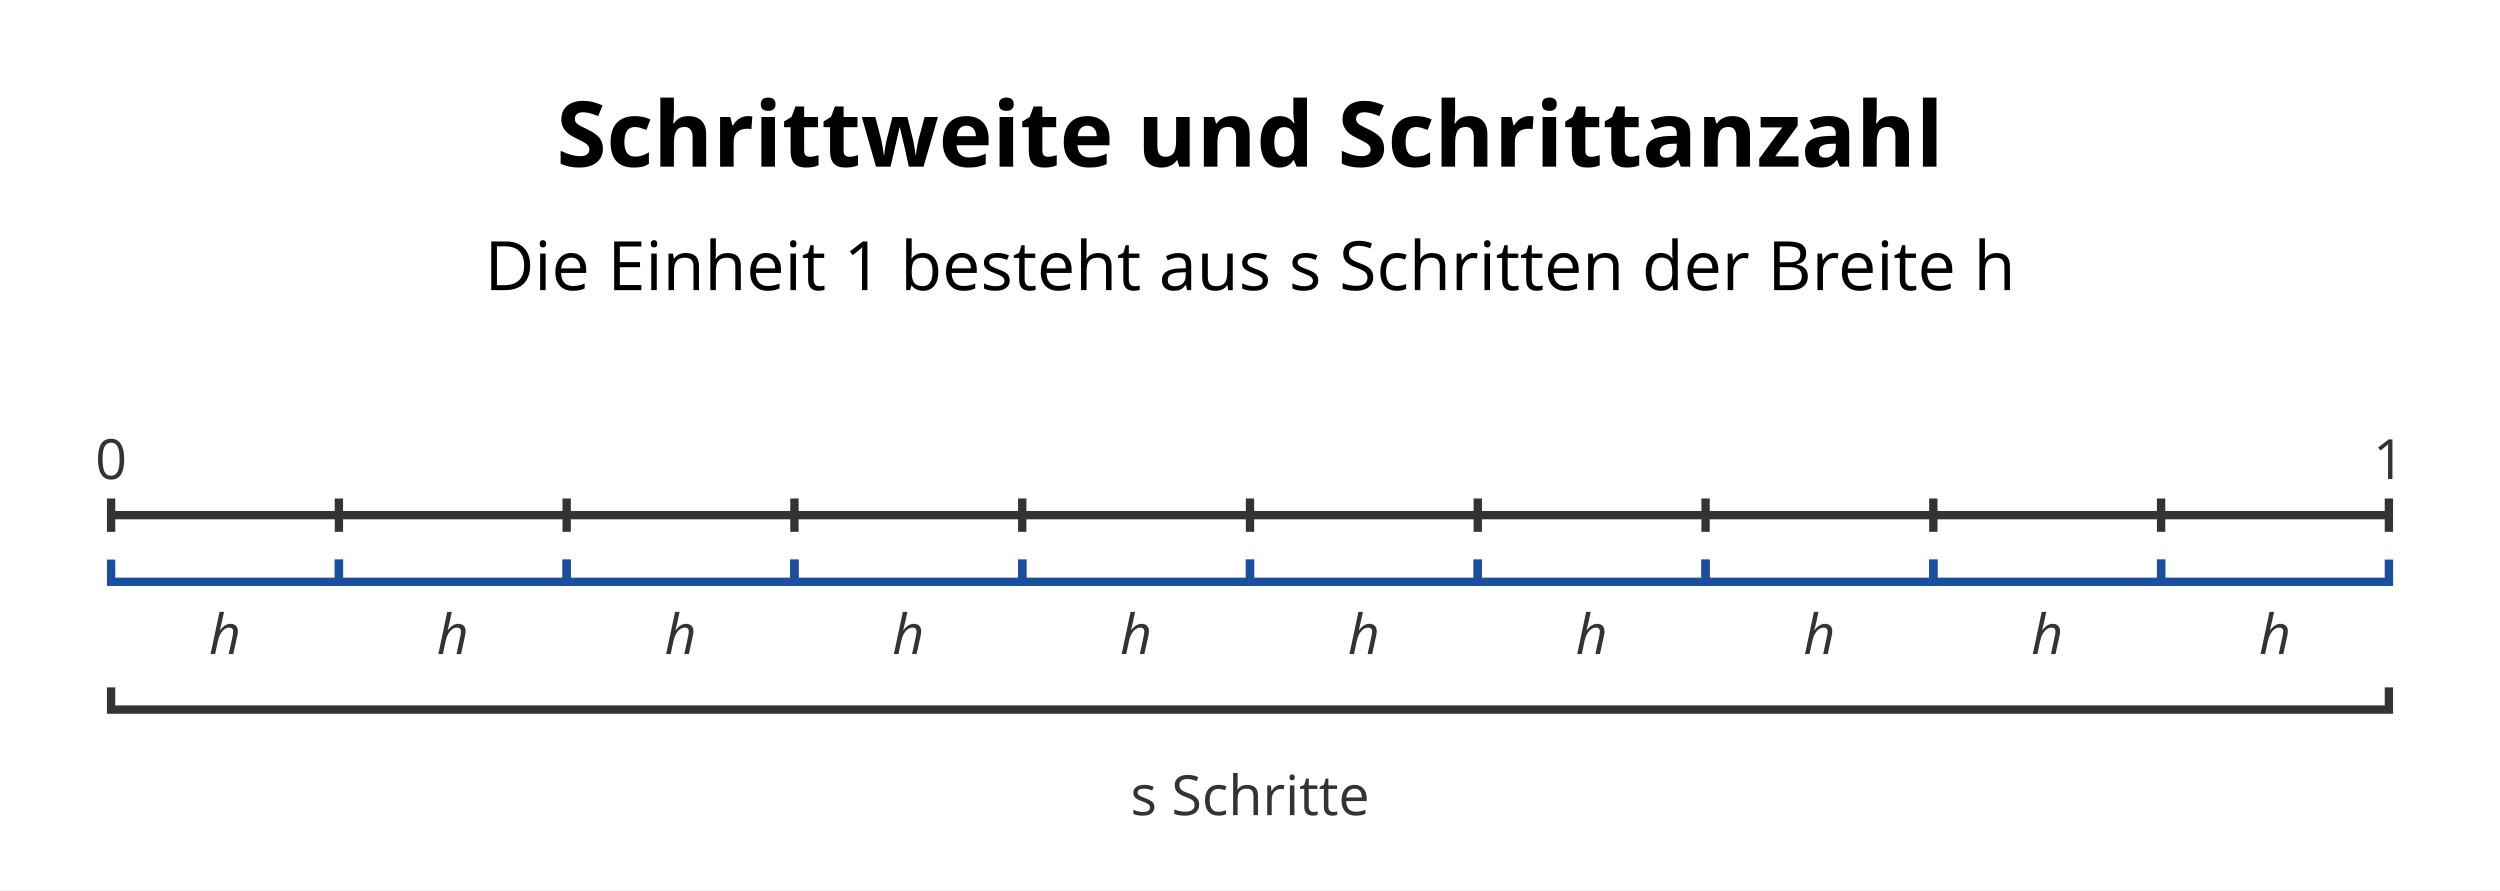
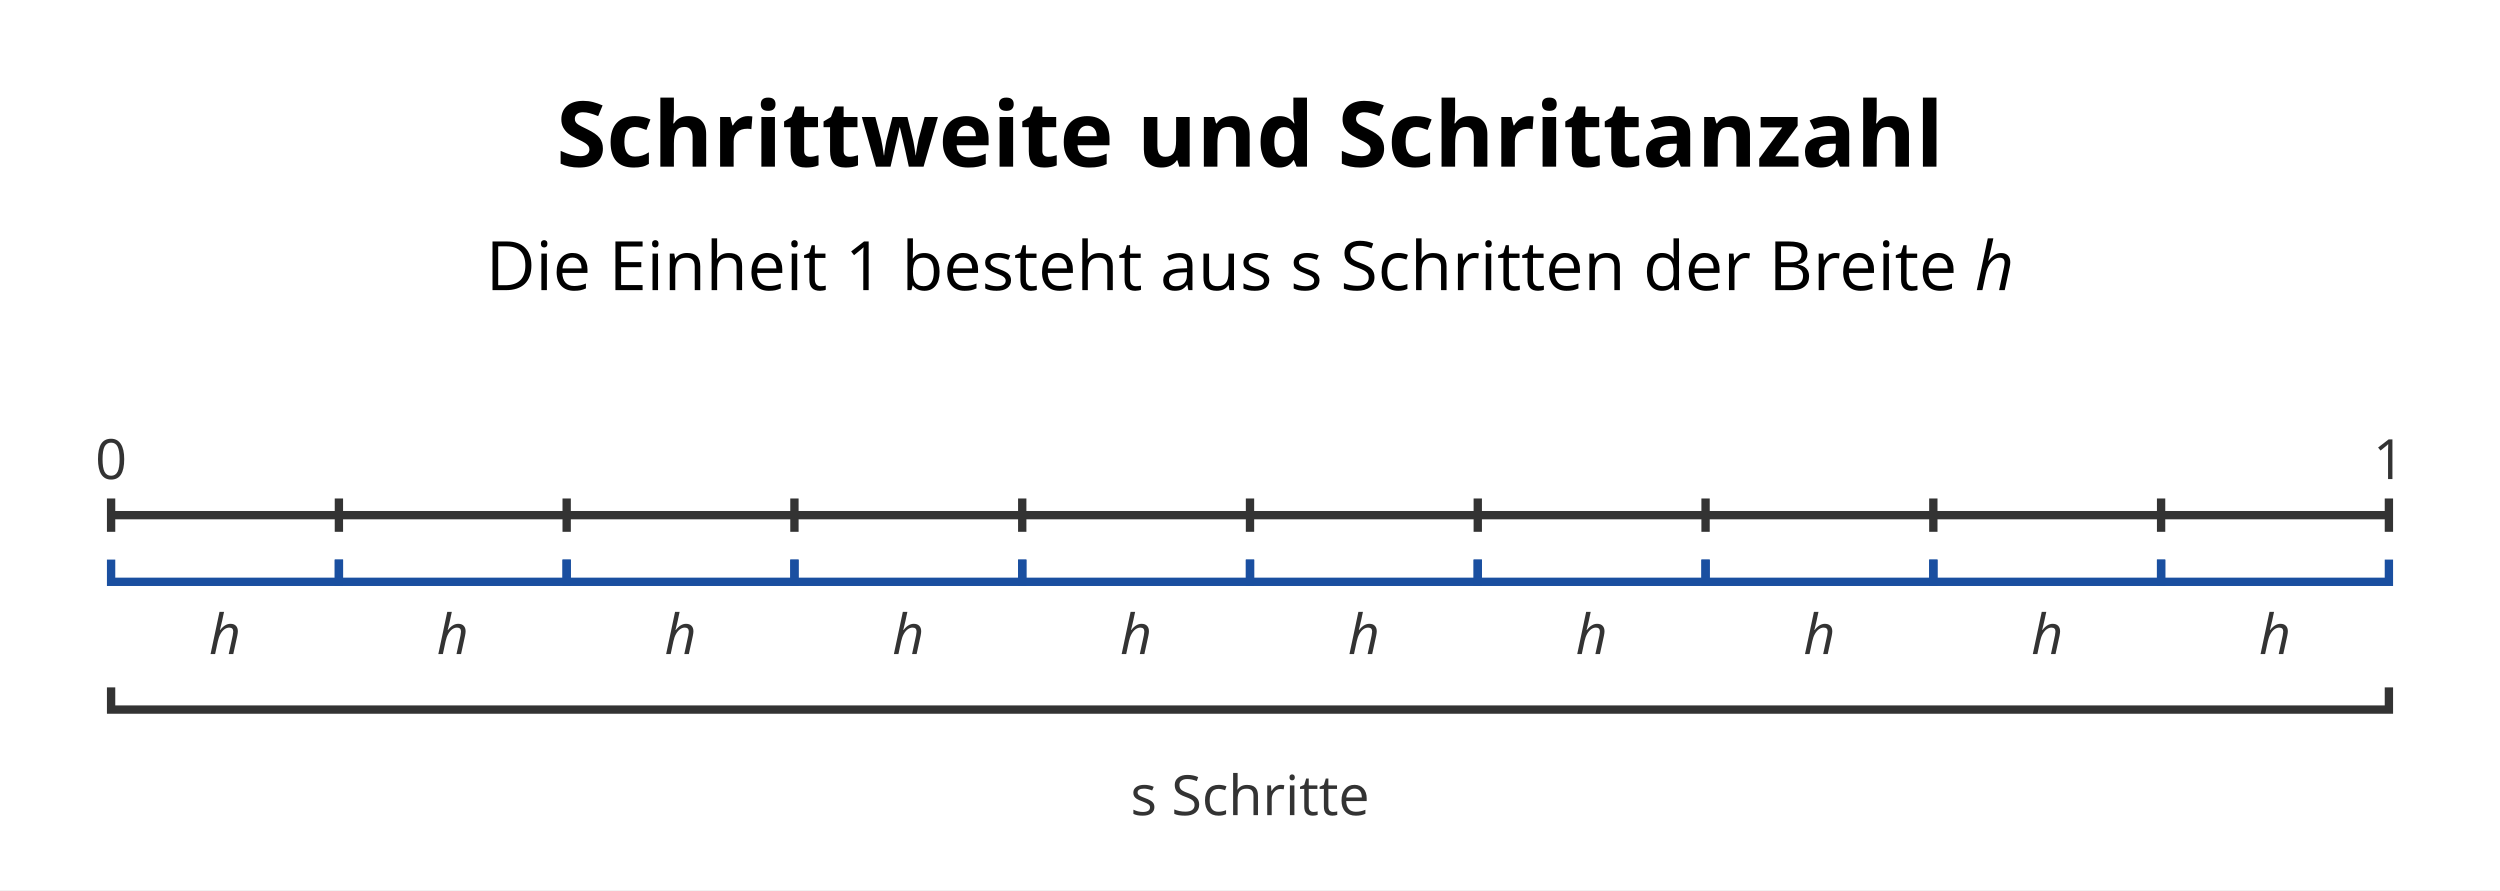
<svg xmlns="http://www.w3.org/2000/svg" viewBox="0 0 660 235" width="660" height="235" font-family="'Open Sans', sans-serif">
  <rect x="0" y="0" width="660" height="235" fill="#ffffff" />
  <text x="330" y="44" font-size="24" font-weight="bold" text-anchor="middle" fill="#000">Schrittweite und Schrittanzahl</text>
-   <text x="330" y="76.6" font-size="18" text-anchor="middle" fill="#000">Die Einheit 1 besteht aus s Schritten der Breite h</text>
+   <text x="330" y="76.6" font-size="18" text-anchor="middle" fill="#000">Die Einheit 1 besteht aus s Schritten der Breite <tspan font-style="italic">h</tspan>
+   </text>
  <line x1="29.33" y1="136" x2="630.67" y2="136" stroke="#333" stroke-width="2.2" />
  <g stroke="#333" stroke-width="2.2">
    <line x1="29.33" y1="131.6" x2="29.33" y2="140.4" />
    <line x1="89.47" y1="131.6" x2="89.47" y2="140.4" />
    <line x1="149.60" y1="131.6" x2="149.60" y2="140.4" />
    <line x1="209.73" y1="131.6" x2="209.73" y2="140.4" />
    <line x1="269.87" y1="131.6" x2="269.87" y2="140.4" />
    <line x1="330.00" y1="131.6" x2="330.00" y2="140.4" />
    <line x1="390.13" y1="131.6" x2="390.13" y2="140.4" />
    <line x1="450.27" y1="131.6" x2="450.27" y2="140.4" />
    <line x1="510.40" y1="131.6" x2="510.40" y2="140.4" />
    <line x1="570.53" y1="131.6" x2="570.53" y2="140.4" />
    <line x1="630.67" y1="131.6" x2="630.67" y2="140.4" />
  </g>
  <text x="29.33" y="126.47" font-size="14.67" text-anchor="middle" fill="#333">0</text>
  <text x="630.67" y="126.47" font-size="14.67" text-anchor="middle" fill="#333">1</text>
  <g stroke="#1a4fa0" stroke-width="2.2" fill="none">
    <path d="M 29.33 147.73 L 29.33 153.6 L 89.47 153.6 L 89.47 147.73" />
    <path d="M 89.47 147.73 L 89.47 153.6 L 149.60 153.6 L 149.60 147.73" />
    <path d="M 149.60 147.73 L 149.60 153.6 L 209.73 153.6 L 209.73 147.73" />
    <path d="M 209.73 147.73 L 209.73 153.6 L 269.87 153.6 L 269.87 147.73" />
    <path d="M 269.87 147.73 L 269.87 153.6 L 330.00 153.6 L 330.00 147.73" />
    <path d="M 330.00 147.73 L 330.00 153.6 L 390.13 153.6 L 390.13 147.73" />
    <path d="M 390.13 147.73 L 390.13 153.6 L 450.27 153.6 L 450.27 147.73" />
    <path d="M 450.27 147.73 L 450.27 153.6 L 510.40 153.6 L 510.40 147.73" />
    <path d="M 510.40 147.73 L 510.40 153.6 L 570.53 153.6 L 570.53 147.73" />
    <path d="M 570.53 147.73 L 570.53 153.6 L 630.67 153.6 L 630.67 147.73" />
  </g>
  <g font-size="14.67" font-style="italic" text-anchor="middle" fill="#333">
    <text x="59.40" y="172.67">h</text>
    <text x="119.53" y="172.67">h</text>
    <text x="179.67" y="172.67">h</text>
    <text x="239.80" y="172.67">h</text>
    <text x="299.93" y="172.67">h</text>
    <text x="360.07" y="172.67">h</text>
    <text x="420.20" y="172.67">h</text>
    <text x="480.33" y="172.67">h</text>
    <text x="540.47" y="172.67">h</text>
    <text x="600.60" y="172.67">h</text>
  </g>
  <path d="M 29.33 181.47 L 29.33 187.33 L 630.67 187.33 L 630.67 181.47" stroke="#333" stroke-width="2.2" fill="none" />
  <text x="330" y="215.2" font-size="14.67" text-anchor="middle" fill="#333">s Schritte</text>
</svg>
